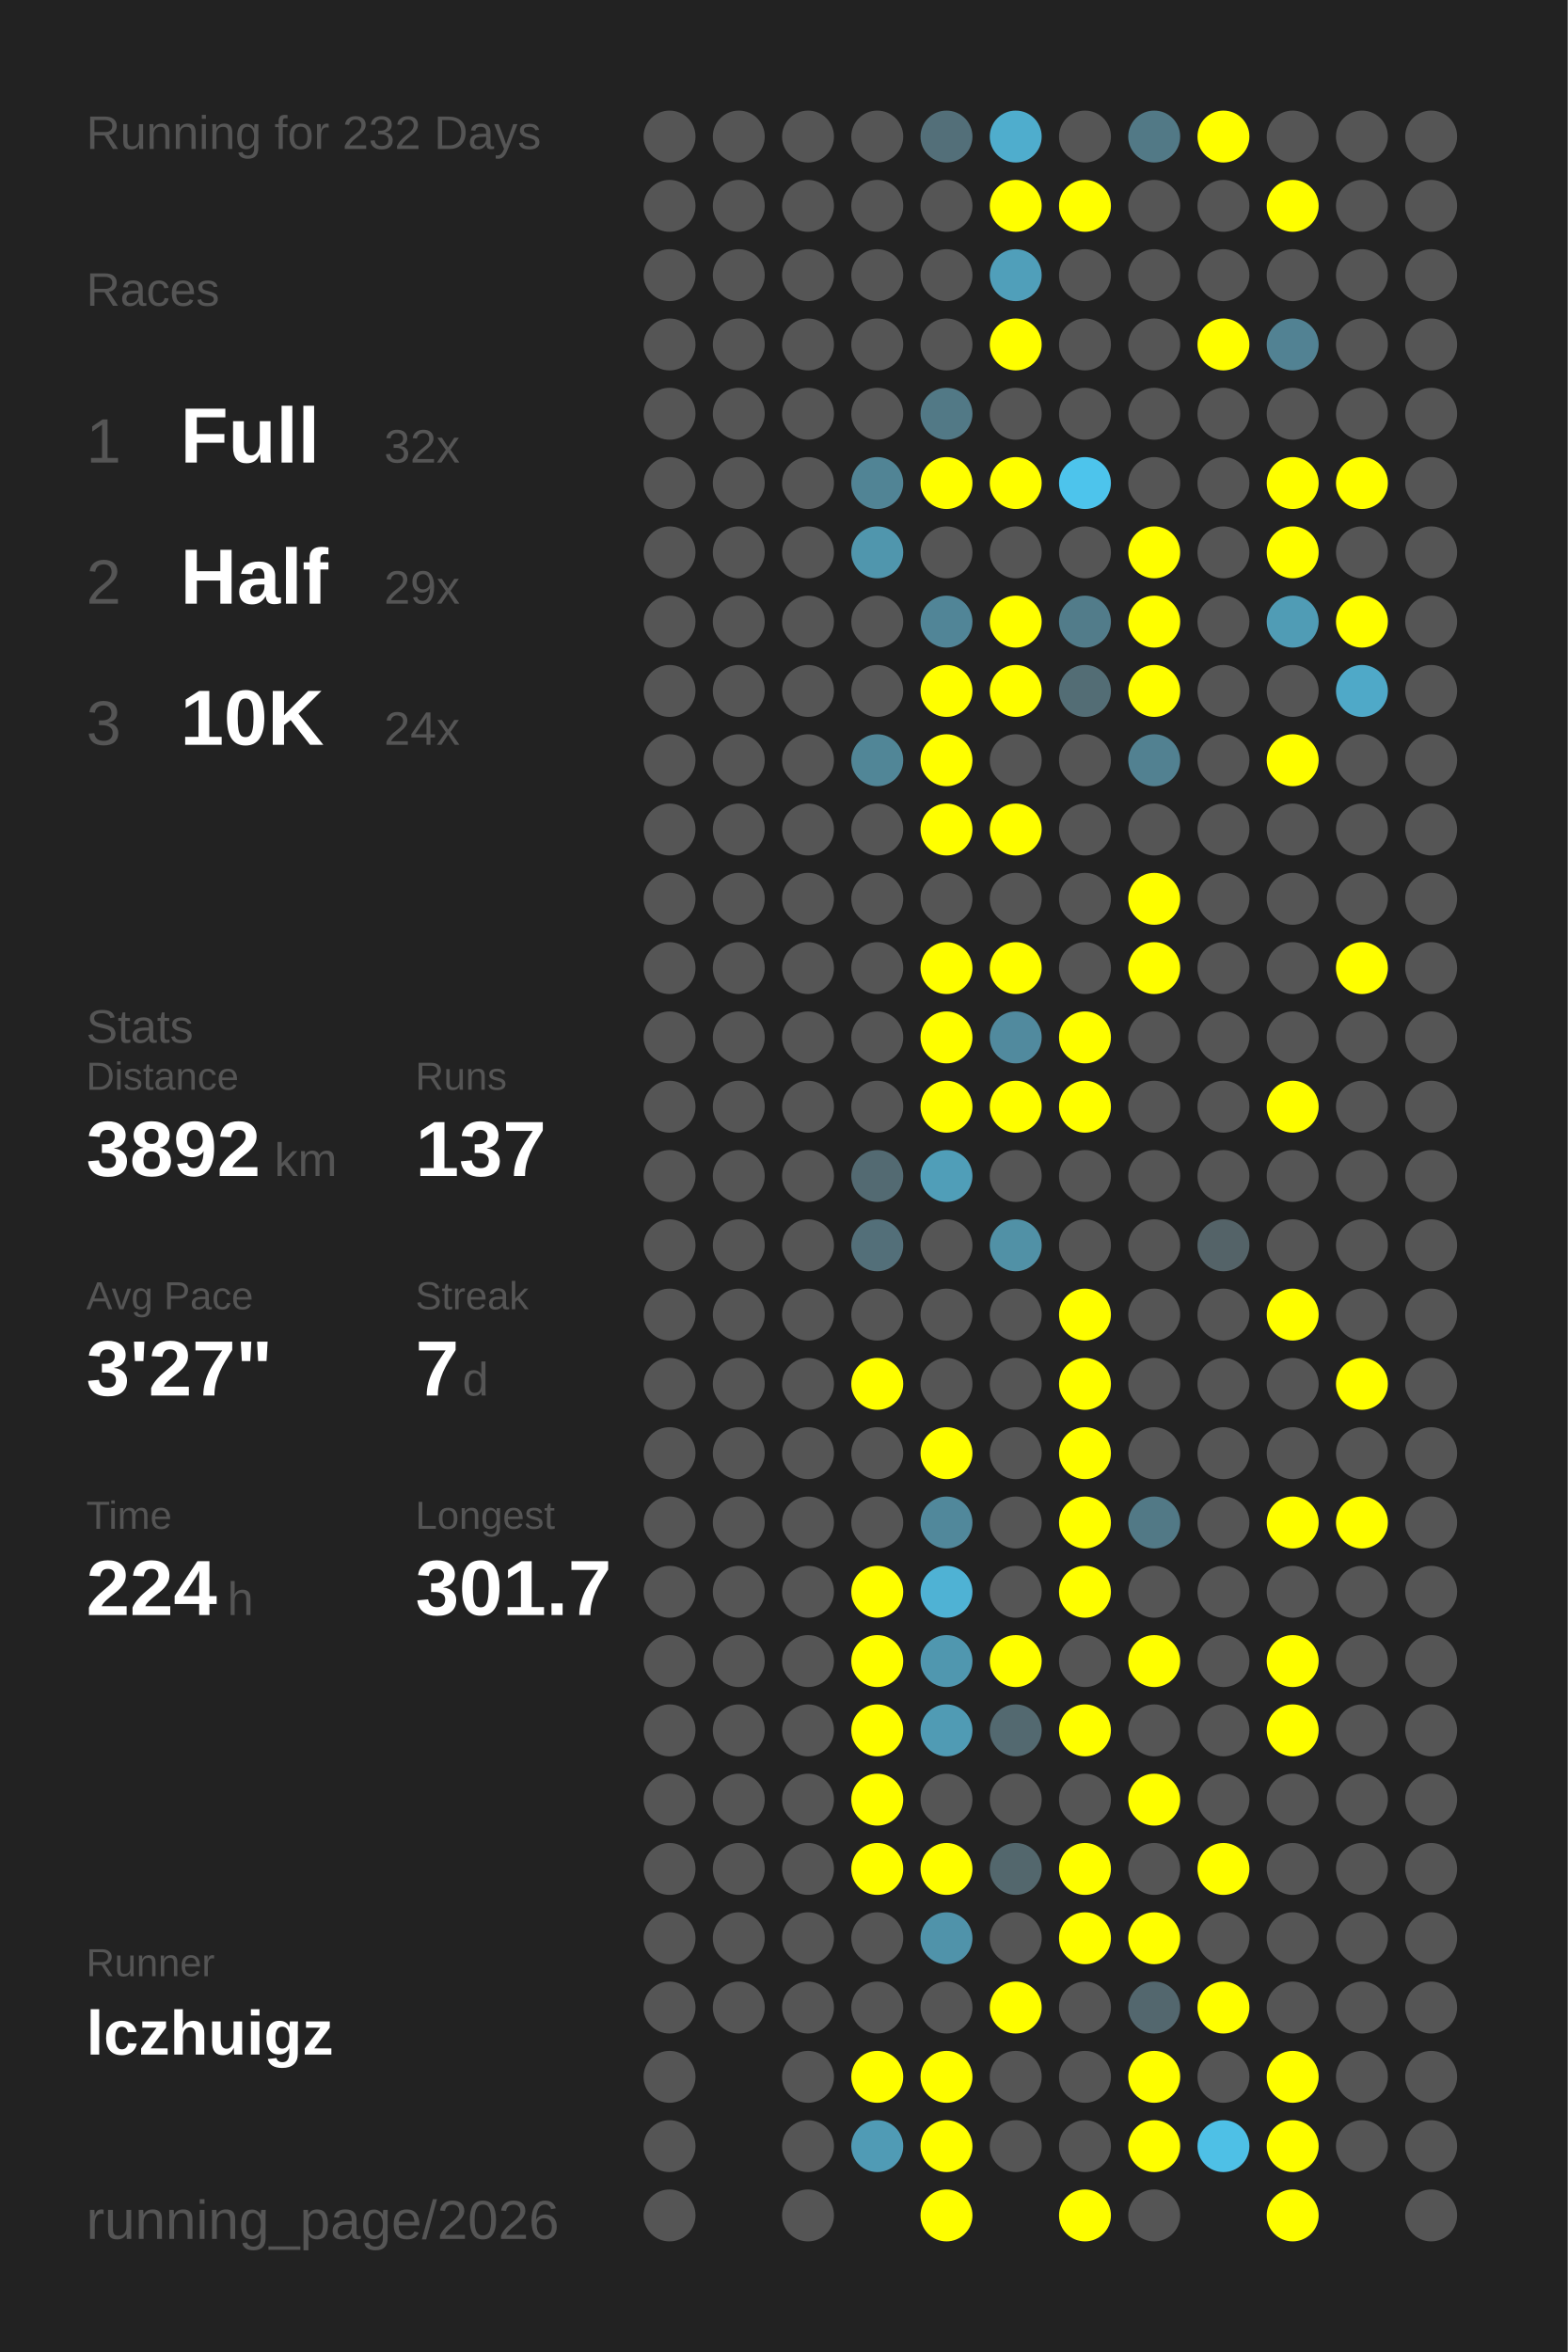
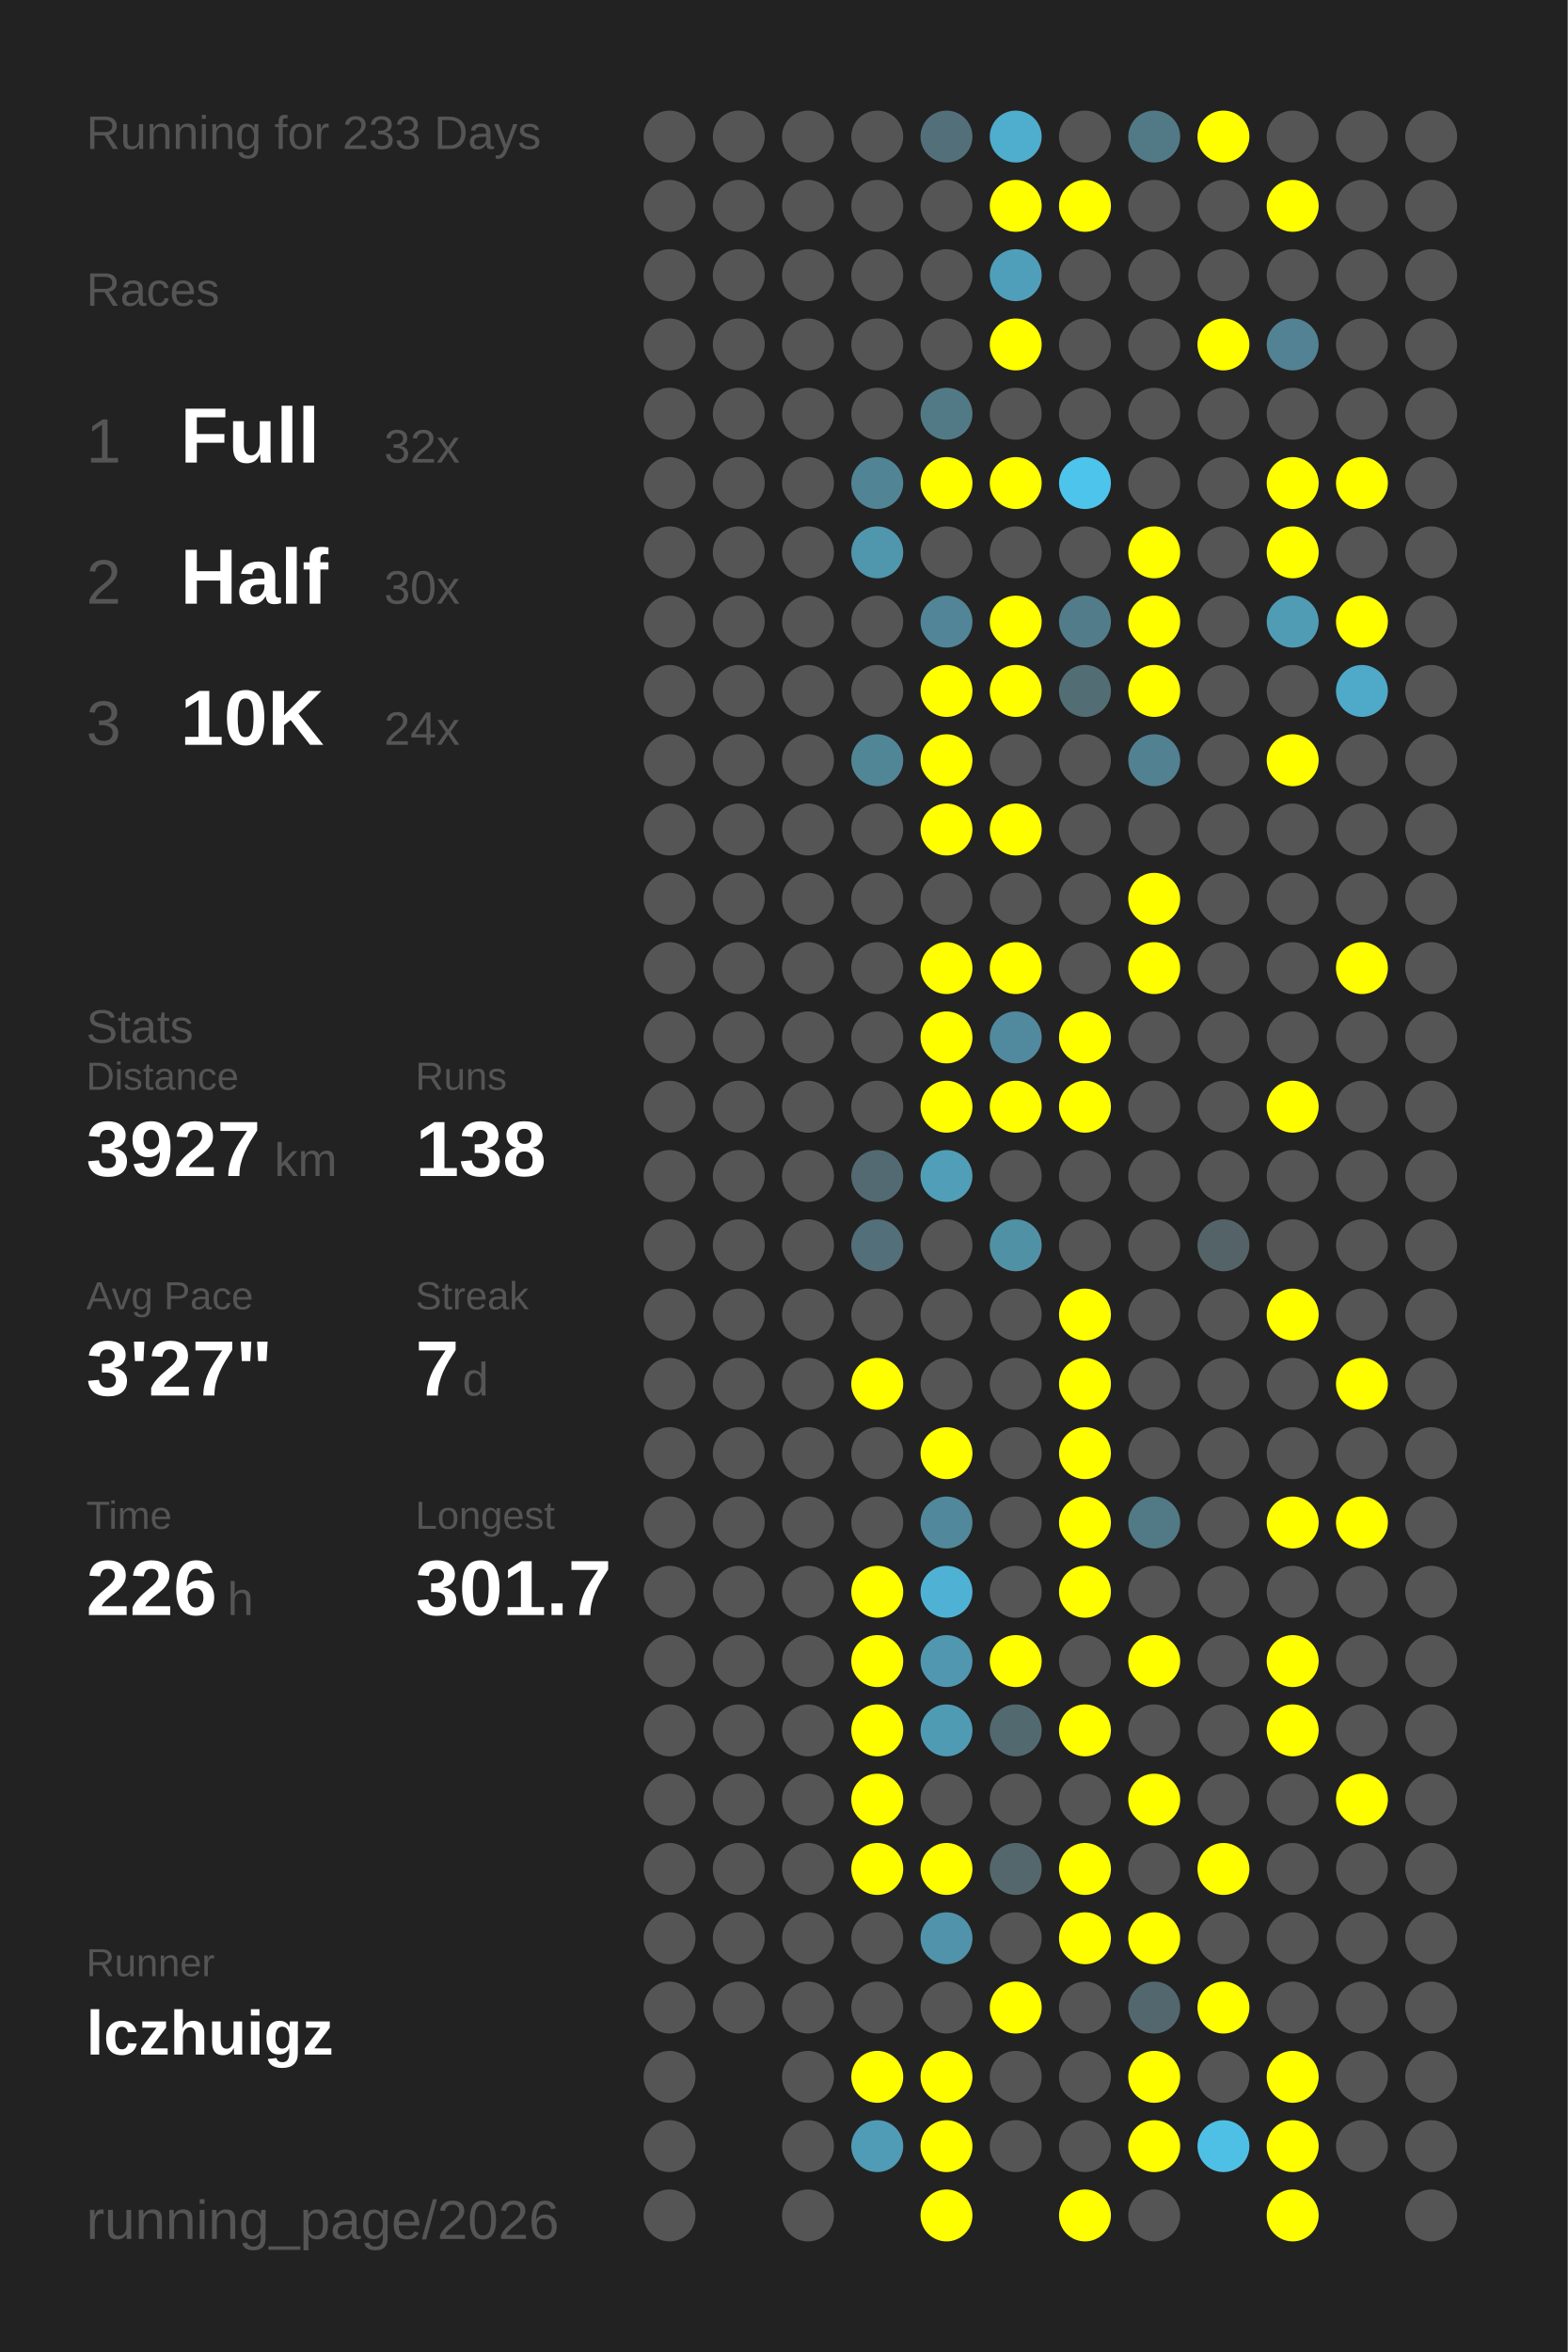
<svg xmlns="http://www.w3.org/2000/svg" baseProfile="full" height="300mm" version="1.1" viewBox="0,0,200,300" width="200mm">
  <defs />
  <rect fill="#222222" height="300" width="200" x="0" y="0" />
-   <text fill="#555555" style="font-size:6px; font-family:Arial;" x="11" y="19">Running for 232 Days</text>
+   <text fill="#555555" style="font-size:6px; font-family:Arial;" x="11" y="19">Running for 233 Days</text>
  <text fill="#555555" style="font-size:6px; font-family:Arial;" x="11" y="39">Races</text>
  <text fill="#555555" style="font-size:8px; font-family:Arial;" x="11" y="59">1</text>
  <text fill="#FFFFFF" style="font-size:10px; font-family:Arial; font-weight:bold;" x="23" y="59">Full</text>
  <text fill="#555555" style="font-size:6px; font-family:Arial;" x="49" y="59">32x</text>
  <text fill="#555555" style="font-size:8px; font-family:Arial;" x="11" y="77">2</text>
  <text fill="#FFFFFF" style="font-size:10px; font-family:Arial; font-weight:bold;" x="23" y="77">Half</text>
-   <text fill="#555555" style="font-size:6px; font-family:Arial;" x="49" y="77">29x</text>
+   <text fill="#555555" style="font-size:6px; font-family:Arial;" x="49" y="77">30x</text>
  <text fill="#555555" style="font-size:8px; font-family:Arial;" x="11" y="95">3</text>
  <text fill="#FFFFFF" style="font-size:10px; font-family:Arial; font-weight:bold;" x="23" y="95">10K</text>
  <text fill="#555555" style="font-size:6px; font-family:Arial;" x="49" y="95">24x</text>
  <text fill="#555555" style="font-size:6px; font-family:Arial;" x="11" y="133">Stats</text>
  <text fill="#555555" style="font-size:5px; font-family:Arial;" x="11" y="139">Distance</text>
-   <text fill="#FFFFFF" style="font-size:10px; font-family:Arial; font-weight:bold;" x="11" y="150">3892</text>
+   <text fill="#FFFFFF" style="font-size:10px; font-family:Arial; font-weight:bold;" x="11" y="150">3927</text>
  <text fill="#555555" style="font-size:6px; font-family:Arial;" x="35" y="150">km</text>
  <text fill="#555555" style="font-size:5px; font-family:Arial;" x="53" y="139">Runs</text>
-   <text fill="#FFFFFF" style="font-size:10px; font-family:Arial; font-weight:bold;" x="53" y="150">137</text>
+   <text fill="#FFFFFF" style="font-size:10px; font-family:Arial; font-weight:bold;" x="53" y="150">138</text>
  <text fill="#555555" style="font-size:5px; font-family:Arial;" x="11" y="167">Avg Pace</text>
  <text fill="#FFFFFF" style="font-size:10px; font-family:Arial; font-weight:bold;" x="11" y="178">3'27"</text>
  <text fill="#555555" style="font-size:5px; font-family:Arial;" x="53" y="167">Streak</text>
  <text fill="#FFFFFF" style="font-size:10px; font-family:Arial; font-weight:bold;" x="53" y="178">7</text>
  <text fill="#555555" style="font-size:6px; font-family:Arial;" x="59" y="178">d</text>
  <text fill="#555555" style="font-size:5px; font-family:Arial;" x="11" y="195">Time</text>
-   <text fill="#FFFFFF" style="font-size:10px; font-family:Arial; font-weight:bold;" x="11" y="206">224</text>
+   <text fill="#FFFFFF" style="font-size:10px; font-family:Arial; font-weight:bold;" x="11" y="206">226</text>
  <text fill="#555555" style="font-size:6px; font-family:Arial;" x="29" y="206">h</text>
  <text fill="#555555" style="font-size:5px; font-family:Arial;" x="53" y="195">Longest</text>
  <text fill="#FFFFFF" style="font-size:10px; font-family:Arial; font-weight:bold;" x="53" y="206">301.7</text>
  <text fill="#555555" style="font-size:5px; font-family:Arial;" x="11" y="252.065">Runner</text>
  <text fill="#FFFFFF" style="font-size:8px; font-family:Arial; font-weight:bold;" x="11" y="262.065">lczhuigz</text>
  <text fill="#555555" style="font-size:7px; font-family:Arial;" x="11" y="285.581">running_page/2026</text>
  <circle cx="85.417" cy="17.419" fill="#555555" r="3.312" />
  <circle cx="85.417" cy="26.258" fill="#555555" r="3.312" />
  <circle cx="85.417" cy="35.097" fill="#555555" r="3.312" />
  <circle cx="85.417" cy="43.935" fill="#555555" r="3.312" />
  <circle cx="85.417" cy="52.774" fill="#555555" r="3.312" />
  <circle cx="85.417" cy="61.613" fill="#555555" r="3.312" />
  <circle cx="85.417" cy="70.452" fill="#555555" r="3.312" />
  <circle cx="85.417" cy="79.29" fill="#555555" r="3.312" />
  <circle cx="85.417" cy="88.129" fill="#555555" r="3.312" />
  <circle cx="85.417" cy="96.968" fill="#555555" r="3.312" />
  <circle cx="85.417" cy="105.806" fill="#555555" r="3.312" />
  <circle cx="85.417" cy="114.645" fill="#555555" r="3.312" />
  <circle cx="85.417" cy="123.484" fill="#555555" r="3.312" />
  <circle cx="85.417" cy="132.323" fill="#555555" r="3.312" />
  <circle cx="85.417" cy="141.161" fill="#555555" r="3.312" />
  <circle cx="85.417" cy="150" fill="#555555" r="3.312" />
  <circle cx="85.417" cy="158.839" fill="#555555" r="3.312" />
  <circle cx="85.417" cy="167.677" fill="#555555" r="3.312" />
  <circle cx="85.417" cy="176.516" fill="#555555" r="3.312" />
  <circle cx="85.417" cy="185.355" fill="#555555" r="3.312" />
  <circle cx="85.417" cy="194.194" fill="#555555" r="3.312" />
  <circle cx="85.417" cy="203.032" fill="#555555" r="3.312" />
  <circle cx="85.417" cy="211.871" fill="#555555" r="3.312" />
  <circle cx="85.417" cy="220.71" fill="#555555" r="3.312" />
  <circle cx="85.417" cy="229.548" fill="#555555" r="3.312" />
  <circle cx="85.417" cy="238.387" fill="#555555" r="3.312" />
  <circle cx="85.417" cy="247.226" fill="#555555" r="3.312" />
  <circle cx="85.417" cy="256.065" fill="#555555" r="3.312" />
  <circle cx="85.417" cy="264.903" fill="#555555" r="3.312" />
  <circle cx="85.417" cy="273.742" fill="#555555" r="3.312" />
  <circle cx="85.417" cy="282.581" fill="#555555" r="3.312" />
  <circle cx="94.25" cy="17.419" fill="#555555" r="3.312" />
  <circle cx="94.25" cy="26.258" fill="#555555" r="3.312" />
  <circle cx="94.25" cy="35.097" fill="#555555" r="3.312" />
  <circle cx="94.25" cy="43.935" fill="#555555" r="3.312" />
  <circle cx="94.25" cy="52.774" fill="#555555" r="3.312" />
  <circle cx="94.25" cy="61.613" fill="#555555" r="3.312" />
  <circle cx="94.25" cy="70.452" fill="#555555" r="3.312" />
  <circle cx="94.25" cy="79.29" fill="#555555" r="3.312" />
  <circle cx="94.25" cy="88.129" fill="#555555" r="3.312" />
  <circle cx="94.25" cy="96.968" fill="#555555" r="3.312" />
  <circle cx="94.25" cy="105.806" fill="#555555" r="3.312" />
  <circle cx="94.25" cy="114.645" fill="#555555" r="3.312" />
  <circle cx="94.25" cy="123.484" fill="#555555" r="3.312" />
  <circle cx="94.25" cy="132.323" fill="#555555" r="3.312" />
  <circle cx="94.25" cy="141.161" fill="#555555" r="3.312" />
  <circle cx="94.25" cy="150" fill="#555555" r="3.312" />
  <circle cx="94.25" cy="158.839" fill="#555555" r="3.312" />
  <circle cx="94.25" cy="167.677" fill="#555555" r="3.312" />
  <circle cx="94.25" cy="176.516" fill="#555555" r="3.312" />
  <circle cx="94.25" cy="185.355" fill="#555555" r="3.312" />
  <circle cx="94.25" cy="194.194" fill="#555555" r="3.312" />
  <circle cx="94.25" cy="203.032" fill="#555555" r="3.312" />
  <circle cx="94.25" cy="211.871" fill="#555555" r="3.312" />
  <circle cx="94.25" cy="220.71" fill="#555555" r="3.312" />
  <circle cx="94.25" cy="229.548" fill="#555555" r="3.312" />
  <circle cx="94.25" cy="238.387" fill="#555555" r="3.312" />
  <circle cx="94.25" cy="247.226" fill="#555555" r="3.312" />
  <circle cx="94.25" cy="256.065" fill="#555555" r="3.312" />
  <circle cx="103.083" cy="17.419" fill="#555555" r="3.312" />
  <circle cx="103.083" cy="26.258" fill="#555555" r="3.312" />
  <circle cx="103.083" cy="35.097" fill="#555555" r="3.312" />
  <circle cx="103.083" cy="43.935" fill="#555555" r="3.312" />
  <circle cx="103.083" cy="52.774" fill="#555555" r="3.312" />
  <circle cx="103.083" cy="61.613" fill="#555555" r="3.312" />
  <circle cx="103.083" cy="70.452" fill="#555555" r="3.312" />
  <circle cx="103.083" cy="79.29" fill="#555555" r="3.312" />
  <circle cx="103.083" cy="88.129" fill="#555555" r="3.312" />
  <circle cx="103.083" cy="96.968" fill="#555555" r="3.312" />
  <circle cx="103.083" cy="105.806" fill="#555555" r="3.312" />
  <circle cx="103.083" cy="114.645" fill="#555555" r="3.312" />
  <circle cx="103.083" cy="123.484" fill="#555555" r="3.312" />
  <circle cx="103.083" cy="132.323" fill="#555555" r="3.312" />
  <circle cx="103.083" cy="141.161" fill="#555555" r="3.312" />
  <circle cx="103.083" cy="150" fill="#555555" r="3.312" />
  <circle cx="103.083" cy="158.839" fill="#555555" r="3.312" />
  <circle cx="103.083" cy="167.677" fill="#555555" r="3.312" />
  <circle cx="103.083" cy="176.516" fill="#555555" r="3.312" />
  <circle cx="103.083" cy="185.355" fill="#555555" r="3.312" />
  <circle cx="103.083" cy="194.194" fill="#555555" r="3.312" />
  <circle cx="103.083" cy="203.032" fill="#555555" r="3.312" />
  <circle cx="103.083" cy="211.871" fill="#555555" r="3.312" />
  <circle cx="103.083" cy="220.71" fill="#555555" r="3.312" />
  <circle cx="103.083" cy="229.548" fill="#555555" r="3.312" />
  <circle cx="103.083" cy="238.387" fill="#555555" r="3.312" />
  <circle cx="103.083" cy="247.226" fill="#555555" r="3.312" />
  <circle cx="103.083" cy="256.065" fill="#555555" r="3.312" />
  <circle cx="103.083" cy="264.903" fill="#555555" r="3.312" />
  <circle cx="103.083" cy="273.742" fill="#555555" r="3.312" />
  <circle cx="103.083" cy="282.581" fill="#555555" r="3.312" />
  <circle cx="111.917" cy="17.419" fill="#555555" r="3.312" />
  <circle cx="111.917" cy="26.258" fill="#555555" r="3.312" />
  <circle cx="111.917" cy="35.097" fill="#555555" r="3.312" />
  <circle cx="111.917" cy="43.935" fill="#555555" r="3.312" />
  <circle cx="111.917" cy="52.774" fill="#555555" r="3.312" />
  <circle cx="111.917" cy="61.613" fill="#518495" r="3.312" />
  <circle cx="111.917" cy="70.452" fill="#5096ad" r="3.312" />
  <circle cx="111.917" cy="79.29" fill="#555555" r="3.312" />
  <circle cx="111.917" cy="88.129" fill="#555555" r="3.312" />
  <circle cx="111.917" cy="96.968" fill="#518697" r="3.312" />
  <circle cx="111.917" cy="105.806" fill="#555555" r="3.312" />
  <circle cx="111.917" cy="114.645" fill="#555555" r="3.312" />
  <circle cx="111.917" cy="123.484" fill="#555555" r="3.312" />
  <circle cx="111.917" cy="132.323" fill="#555555" r="3.312" />
  <circle cx="111.917" cy="141.161" fill="#555555" r="3.312" />
  <circle cx="111.917" cy="150" fill="#536a72" r="3.312" />
  <circle cx="111.917" cy="158.839" fill="#536f79" r="3.312" />
  <circle cx="111.917" cy="167.677" fill="#555555" r="3.312" />
  <circle cx="111.917" cy="176.516" fill="#FFFF00" r="3.312" />
  <circle cx="111.917" cy="185.355" fill="#555555" r="3.312" />
  <circle cx="111.917" cy="194.194" fill="#555555" r="3.312" />
  <circle cx="111.917" cy="203.032" fill="#FFFF00" r="3.312" />
  <circle cx="111.917" cy="211.871" fill="#FFFF00" r="3.312" />
  <circle cx="111.917" cy="220.71" fill="#FFFF00" r="3.312" />
  <circle cx="111.917" cy="229.548" fill="#FFFF00" r="3.312" />
  <circle cx="111.917" cy="238.387" fill="#FFFF00" r="3.312" />
  <circle cx="111.917" cy="247.226" fill="#555555" r="3.312" />
  <circle cx="111.917" cy="256.065" fill="#555555" r="3.312" />
  <circle cx="111.917" cy="264.903" fill="#FFFF00" r="3.312" />
  <circle cx="111.917" cy="273.742" fill="#509bb5" r="3.312" />
  <circle cx="120.75" cy="17.419" fill="#536f79" r="3.312" />
  <circle cx="120.75" cy="26.258" fill="#555555" r="3.312" />
  <circle cx="120.75" cy="35.097" fill="#555555" r="3.312" />
  <circle cx="120.75" cy="43.935" fill="#555555" r="3.312" />
  <circle cx="120.75" cy="52.774" fill="#527986" r="3.312" />
  <circle cx="120.75" cy="61.613" fill="#FFFF00" r="3.312" />
  <circle cx="120.75" cy="70.452" fill="#555555" r="3.312" />
  <circle cx="120.75" cy="79.29" fill="#518597" r="3.312" />
  <circle cx="120.75" cy="88.129" fill="#FFFF00" r="3.312" />
  <circle cx="120.75" cy="96.968" fill="#FFFF00" r="3.312" />
  <circle cx="120.75" cy="105.806" fill="#FFFF00" r="3.312" />
  <circle cx="120.75" cy="114.645" fill="#555555" r="3.312" />
  <circle cx="120.75" cy="123.484" fill="#FFFF00" r="3.312" />
  <circle cx="120.75" cy="132.323" fill="#FFFF00" r="3.312" />
  <circle cx="120.75" cy="141.161" fill="#FFFF00" r="3.312" />
  <circle cx="120.75" cy="150" fill="#509eb8" r="3.312" />
  <circle cx="120.75" cy="158.839" fill="#555555" r="3.312" />
  <circle cx="120.75" cy="167.677" fill="#555555" r="3.312" />
  <circle cx="120.75" cy="176.516" fill="#555555" r="3.312" />
  <circle cx="120.75" cy="185.355" fill="#FFFF00" r="3.312" />
  <circle cx="120.75" cy="194.194" fill="#51889b" r="3.312" />
  <circle cx="120.75" cy="203.032" fill="#4fb2d4" r="3.312" />
  <circle cx="120.75" cy="211.871" fill="#5097af" r="3.312" />
  <circle cx="120.75" cy="220.71" fill="#509bb4" r="3.312" />
  <circle cx="120.75" cy="229.548" fill="#555555" r="3.312" />
  <circle cx="120.75" cy="238.387" fill="#FFFF00" r="3.312" />
  <circle cx="120.75" cy="247.226" fill="#5093aa" r="3.312" />
  <circle cx="120.75" cy="256.065" fill="#555555" r="3.312" />
  <circle cx="120.75" cy="264.903" fill="#FFFF00" r="3.312" />
  <circle cx="120.75" cy="273.742" fill="#FFFF00" r="3.312" />
  <circle cx="120.75" cy="282.581" fill="#FFFF00" r="3.312" />
  <circle cx="129.583" cy="17.419" fill="#4fadcd" r="3.312" />
  <circle cx="129.583" cy="26.258" fill="#FFFF00" r="3.312" />
  <circle cx="129.583" cy="35.097" fill="#509fba" r="3.312" />
  <circle cx="129.583" cy="43.935" fill="#FFFF00" r="3.312" />
  <circle cx="129.583" cy="52.774" fill="#555555" r="3.312" />
  <circle cx="129.583" cy="61.613" fill="#FFFF00" r="3.312" />
  <circle cx="129.583" cy="70.452" fill="#555555" r="3.312" />
  <circle cx="129.583" cy="79.29" fill="#FFFF00" r="3.312" />
  <circle cx="129.583" cy="88.129" fill="#FFFF00" r="3.312" />
  <circle cx="129.583" cy="96.968" fill="#555555" r="3.312" />
  <circle cx="129.583" cy="105.806" fill="#FFFF00" r="3.312" />
  <circle cx="129.583" cy="114.645" fill="#555555" r="3.312" />
  <circle cx="129.583" cy="123.484" fill="#FFFF00" r="3.312" />
  <circle cx="129.583" cy="132.323" fill="#518a9e" r="3.312" />
  <circle cx="129.583" cy="141.161" fill="#FFFF00" r="3.312" />
  <circle cx="129.583" cy="150" fill="#555555" r="3.312" />
  <circle cx="129.583" cy="158.839" fill="#5191a6" r="3.312" />
  <circle cx="129.583" cy="167.677" fill="#555555" r="3.312" />
  <circle cx="129.583" cy="176.516" fill="#555555" r="3.312" />
  <circle cx="129.583" cy="185.355" fill="#555555" r="3.312" />
  <circle cx="129.583" cy="194.194" fill="#555555" r="3.312" />
  <circle cx="129.583" cy="203.032" fill="#555555" r="3.312" />
  <circle cx="129.583" cy="211.871" fill="#FFFF00" r="3.312" />
  <circle cx="129.583" cy="220.71" fill="#536970" r="3.312" />
  <circle cx="129.583" cy="229.548" fill="#555555" r="3.312" />
  <circle cx="129.583" cy="238.387" fill="#53676d" r="3.312" />
  <circle cx="129.583" cy="247.226" fill="#555555" r="3.312" />
  <circle cx="129.583" cy="256.065" fill="#FFFF00" r="3.312" />
  <circle cx="129.583" cy="264.903" fill="#555555" r="3.312" />
  <circle cx="129.583" cy="273.742" fill="#555555" r="3.312" />
  <circle cx="138.417" cy="17.419" fill="#555555" r="3.312" />
  <circle cx="138.417" cy="26.258" fill="#FFFF00" r="3.312" />
  <circle cx="138.417" cy="35.097" fill="#555555" r="3.312" />
  <circle cx="138.417" cy="43.935" fill="#555555" r="3.312" />
  <circle cx="138.417" cy="52.774" fill="#555555" r="3.312" />
  <circle cx="138.417" cy="61.613" fill="#4dc4ec" r="3.312" />
  <circle cx="138.417" cy="70.452" fill="#555555" r="3.312" />
  <circle cx="138.417" cy="79.29" fill="#527c8a" r="3.312" />
  <circle cx="138.417" cy="88.129" fill="#536d75" r="3.312" />
  <circle cx="138.417" cy="96.968" fill="#555555" r="3.312" />
  <circle cx="138.417" cy="105.806" fill="#555555" r="3.312" />
  <circle cx="138.417" cy="114.645" fill="#555555" r="3.312" />
  <circle cx="138.417" cy="123.484" fill="#555555" r="3.312" />
  <circle cx="138.417" cy="132.323" fill="#FFFF00" r="3.312" />
  <circle cx="138.417" cy="141.161" fill="#FFFF00" r="3.312" />
  <circle cx="138.417" cy="150" fill="#555555" r="3.312" />
  <circle cx="138.417" cy="158.839" fill="#555555" r="3.312" />
  <circle cx="138.417" cy="167.677" fill="#FFFF00" r="3.312" />
  <circle cx="138.417" cy="176.516" fill="#FFFF00" r="3.312" />
  <circle cx="138.417" cy="185.355" fill="#FFFF00" r="3.312" />
  <circle cx="138.417" cy="194.194" fill="#FFFF00" r="3.312" />
  <circle cx="138.417" cy="203.032" fill="#FFFF00" r="3.312" />
  <circle cx="138.417" cy="211.871" fill="#555555" r="3.312" />
  <circle cx="138.417" cy="220.71" fill="#FFFF00" r="3.312" />
  <circle cx="138.417" cy="229.548" fill="#555555" r="3.312" />
  <circle cx="138.417" cy="238.387" fill="#FFFF00" r="3.312" />
  <circle cx="138.417" cy="247.226" fill="#FFFF00" r="3.312" />
  <circle cx="138.417" cy="256.065" fill="#555555" r="3.312" />
  <circle cx="138.417" cy="264.903" fill="#555555" r="3.312" />
  <circle cx="138.417" cy="273.742" fill="#555555" r="3.312" />
  <circle cx="138.417" cy="282.581" fill="#FFFF00" r="3.312" />
  <circle cx="147.25" cy="17.419" fill="#527986" r="3.312" />
  <circle cx="147.25" cy="26.258" fill="#555555" r="3.312" />
  <circle cx="147.25" cy="35.097" fill="#555555" r="3.312" />
  <circle cx="147.25" cy="43.935" fill="#555555" r="3.312" />
  <circle cx="147.25" cy="52.774" fill="#555555" r="3.312" />
  <circle cx="147.25" cy="61.613" fill="#555555" r="3.312" />
  <circle cx="147.25" cy="70.452" fill="#FFFF00" r="3.312" />
  <circle cx="147.25" cy="79.29" fill="#FFFF00" r="3.312" />
  <circle cx="147.25" cy="88.129" fill="#FFFF00" r="3.312" />
  <circle cx="147.25" cy="96.968" fill="#528191" r="3.312" />
  <circle cx="147.25" cy="105.806" fill="#555555" r="3.312" />
  <circle cx="147.25" cy="114.645" fill="#FFFF00" r="3.312" />
  <circle cx="147.25" cy="123.484" fill="#FFFF00" r="3.312" />
  <circle cx="147.25" cy="132.323" fill="#555555" r="3.312" />
  <circle cx="147.25" cy="141.161" fill="#555555" r="3.312" />
  <circle cx="147.25" cy="150" fill="#555555" r="3.312" />
  <circle cx="147.25" cy="158.839" fill="#555555" r="3.312" />
  <circle cx="147.25" cy="167.677" fill="#555555" r="3.312" />
  <circle cx="147.25" cy="176.516" fill="#555555" r="3.312" />
  <circle cx="147.25" cy="185.355" fill="#555555" r="3.312" />
  <circle cx="147.25" cy="194.194" fill="#527986" r="3.312" />
  <circle cx="147.25" cy="203.032" fill="#555555" r="3.312" />
  <circle cx="147.25" cy="211.871" fill="#FFFF00" r="3.312" />
  <circle cx="147.25" cy="220.71" fill="#555555" r="3.312" />
  <circle cx="147.25" cy="229.548" fill="#FFFF00" r="3.312" />
  <circle cx="147.25" cy="238.387" fill="#555555" r="3.312" />
  <circle cx="147.25" cy="247.226" fill="#FFFF00" r="3.312" />
  <circle cx="147.25" cy="256.065" fill="#53676e" r="3.312" />
  <circle cx="147.25" cy="264.903" fill="#FFFF00" r="3.312" />
  <circle cx="147.25" cy="273.742" fill="#FFFF00" r="3.312" />
  <circle cx="147.25" cy="282.581" fill="#555555" r="3.312" />
  <circle cx="156.083" cy="17.419" fill="#FFFF00" r="3.312" />
  <circle cx="156.083" cy="26.258" fill="#555555" r="3.312" />
  <circle cx="156.083" cy="35.097" fill="#555555" r="3.312" />
  <circle cx="156.083" cy="43.935" fill="#FFFF00" r="3.312" />
  <circle cx="156.083" cy="52.774" fill="#555555" r="3.312" />
  <circle cx="156.083" cy="61.613" fill="#555555" r="3.312" />
  <circle cx="156.083" cy="70.452" fill="#555555" r="3.312" />
  <circle cx="156.083" cy="79.29" fill="#555555" r="3.312" />
  <circle cx="156.083" cy="88.129" fill="#555555" r="3.312" />
  <circle cx="156.083" cy="96.968" fill="#555555" r="3.312" />
  <circle cx="156.083" cy="105.806" fill="#555555" r="3.312" />
  <circle cx="156.083" cy="114.645" fill="#555555" r="3.312" />
  <circle cx="156.083" cy="123.484" fill="#555555" r="3.312" />
  <circle cx="156.083" cy="132.323" fill="#555555" r="3.312" />
  <circle cx="156.083" cy="141.161" fill="#555555" r="3.312" />
  <circle cx="156.083" cy="150" fill="#555555" r="3.312" />
  <circle cx="156.083" cy="158.839" fill="#546368" r="3.312" />
  <circle cx="156.083" cy="167.677" fill="#555555" r="3.312" />
  <circle cx="156.083" cy="176.516" fill="#555555" r="3.312" />
  <circle cx="156.083" cy="185.355" fill="#555555" r="3.312" />
  <circle cx="156.083" cy="194.194" fill="#555555" r="3.312" />
  <circle cx="156.083" cy="203.032" fill="#555555" r="3.312" />
  <circle cx="156.083" cy="211.871" fill="#555555" r="3.312" />
  <circle cx="156.083" cy="220.71" fill="#555555" r="3.312" />
  <circle cx="156.083" cy="229.548" fill="#555555" r="3.312" />
  <circle cx="156.083" cy="238.387" fill="#FFFF00" r="3.312" />
  <circle cx="156.083" cy="247.226" fill="#555555" r="3.312" />
  <circle cx="156.083" cy="256.065" fill="#FFFF00" r="3.312" />
  <circle cx="156.083" cy="264.903" fill="#555555" r="3.312" />
  <circle cx="156.083" cy="273.742" fill="#4ec0e6" r="3.312" />
  <circle cx="164.917" cy="17.419" fill="#555555" r="3.312" />
  <circle cx="164.917" cy="26.258" fill="#FFFF00" r="3.312" />
  <circle cx="164.917" cy="35.097" fill="#555555" r="3.312" />
  <circle cx="164.917" cy="43.935" fill="#528293" r="3.312" />
  <circle cx="164.917" cy="52.774" fill="#555555" r="3.312" />
  <circle cx="164.917" cy="61.613" fill="#FFFF00" r="3.312" />
  <circle cx="164.917" cy="70.452" fill="#FFFF00" r="3.312" />
  <circle cx="164.917" cy="79.29" fill="#509cb5" r="3.312" />
  <circle cx="164.917" cy="88.129" fill="#555555" r="3.312" />
  <circle cx="164.917" cy="96.968" fill="#FFFF00" r="3.312" />
  <circle cx="164.917" cy="105.806" fill="#555555" r="3.312" />
  <circle cx="164.917" cy="114.645" fill="#555555" r="3.312" />
  <circle cx="164.917" cy="123.484" fill="#555555" r="3.312" />
  <circle cx="164.917" cy="132.323" fill="#555555" r="3.312" />
  <circle cx="164.917" cy="141.161" fill="#FFFF00" r="3.312" />
  <circle cx="164.917" cy="150" fill="#555555" r="3.312" />
  <circle cx="164.917" cy="158.839" fill="#555555" r="3.312" />
  <circle cx="164.917" cy="167.677" fill="#FFFF00" r="3.312" />
  <circle cx="164.917" cy="176.516" fill="#555555" r="3.312" />
  <circle cx="164.917" cy="185.355" fill="#555555" r="3.312" />
  <circle cx="164.917" cy="194.194" fill="#FFFF00" r="3.312" />
  <circle cx="164.917" cy="203.032" fill="#555555" r="3.312" />
  <circle cx="164.917" cy="211.871" fill="#FFFF00" r="3.312" />
  <circle cx="164.917" cy="220.71" fill="#FFFF00" r="3.312" />
  <circle cx="164.917" cy="229.548" fill="#555555" r="3.312" />
  <circle cx="164.917" cy="238.387" fill="#555555" r="3.312" />
  <circle cx="164.917" cy="247.226" fill="#555555" r="3.312" />
  <circle cx="164.917" cy="256.065" fill="#555555" r="3.312" />
  <circle cx="164.917" cy="264.903" fill="#FFFF00" r="3.312" />
  <circle cx="164.917" cy="273.742" fill="#FFFF00" r="3.312" />
  <circle cx="164.917" cy="282.581" fill="#FFFF00" r="3.312" />
  <circle cx="173.75" cy="17.419" fill="#555555" r="3.312" />
  <circle cx="173.75" cy="26.258" fill="#555555" r="3.312" />
  <circle cx="173.75" cy="35.097" fill="#555555" r="3.312" />
  <circle cx="173.75" cy="43.935" fill="#555555" r="3.312" />
  <circle cx="173.75" cy="52.774" fill="#555555" r="3.312" />
  <circle cx="173.75" cy="61.613" fill="#FFFF00" r="3.312" />
  <circle cx="173.75" cy="70.452" fill="#555555" r="3.312" />
  <circle cx="173.75" cy="79.29" fill="#FFFF00" r="3.312" />
  <circle cx="173.75" cy="88.129" fill="#4fa9c8" r="3.312" />
  <circle cx="173.75" cy="96.968" fill="#555555" r="3.312" />
  <circle cx="173.75" cy="105.806" fill="#555555" r="3.312" />
  <circle cx="173.75" cy="114.645" fill="#555555" r="3.312" />
  <circle cx="173.75" cy="123.484" fill="#FFFF00" r="3.312" />
  <circle cx="173.75" cy="132.323" fill="#555555" r="3.312" />
  <circle cx="173.75" cy="141.161" fill="#555555" r="3.312" />
  <circle cx="173.75" cy="150" fill="#555555" r="3.312" />
  <circle cx="173.75" cy="158.839" fill="#555555" r="3.312" />
  <circle cx="173.75" cy="167.677" fill="#555555" r="3.312" />
  <circle cx="173.75" cy="176.516" fill="#FFFF00" r="3.312" />
  <circle cx="173.75" cy="185.355" fill="#555555" r="3.312" />
  <circle cx="173.75" cy="194.194" fill="#FFFF00" r="3.312" />
  <circle cx="173.75" cy="203.032" fill="#555555" r="3.312" />
  <circle cx="173.75" cy="211.871" fill="#555555" r="3.312" />
  <circle cx="173.75" cy="220.71" fill="#555555" r="3.312" />
-   <circle cx="173.75" cy="229.548" fill="#555555" r="3.312" />
+   <circle cx="173.75" cy="229.548" fill="#FFFF00" r="3.312" />
  <circle cx="173.75" cy="238.387" fill="#555555" r="3.312" />
  <circle cx="173.75" cy="247.226" fill="#555555" r="3.312" />
  <circle cx="173.75" cy="256.065" fill="#555555" r="3.312" />
  <circle cx="173.75" cy="264.903" fill="#555555" r="3.312" />
  <circle cx="173.75" cy="273.742" fill="#555555" r="3.312" />
  <circle cx="182.583" cy="17.419" fill="#555555" r="3.312" />
  <circle cx="182.583" cy="26.258" fill="#555555" r="3.312" />
  <circle cx="182.583" cy="35.097" fill="#555555" r="3.312" />
  <circle cx="182.583" cy="43.935" fill="#555555" r="3.312" />
  <circle cx="182.583" cy="52.774" fill="#555555" r="3.312" />
  <circle cx="182.583" cy="61.613" fill="#555555" r="3.312" />
  <circle cx="182.583" cy="70.452" fill="#555555" r="3.312" />
  <circle cx="182.583" cy="79.29" fill="#555555" r="3.312" />
  <circle cx="182.583" cy="88.129" fill="#555555" r="3.312" />
  <circle cx="182.583" cy="96.968" fill="#555555" r="3.312" />
  <circle cx="182.583" cy="105.806" fill="#555555" r="3.312" />
  <circle cx="182.583" cy="114.645" fill="#555555" r="3.312" />
  <circle cx="182.583" cy="123.484" fill="#555555" r="3.312" />
  <circle cx="182.583" cy="132.323" fill="#555555" r="3.312" />
  <circle cx="182.583" cy="141.161" fill="#555555" r="3.312" />
  <circle cx="182.583" cy="150" fill="#555555" r="3.312" />
  <circle cx="182.583" cy="158.839" fill="#555555" r="3.312" />
  <circle cx="182.583" cy="167.677" fill="#555555" r="3.312" />
  <circle cx="182.583" cy="176.516" fill="#555555" r="3.312" />
  <circle cx="182.583" cy="185.355" fill="#555555" r="3.312" />
  <circle cx="182.583" cy="194.194" fill="#555555" r="3.312" />
  <circle cx="182.583" cy="203.032" fill="#555555" r="3.312" />
  <circle cx="182.583" cy="211.871" fill="#555555" r="3.312" />
  <circle cx="182.583" cy="220.71" fill="#555555" r="3.312" />
  <circle cx="182.583" cy="229.548" fill="#555555" r="3.312" />
  <circle cx="182.583" cy="238.387" fill="#555555" r="3.312" />
  <circle cx="182.583" cy="247.226" fill="#555555" r="3.312" />
  <circle cx="182.583" cy="256.065" fill="#555555" r="3.312" />
  <circle cx="182.583" cy="264.903" fill="#555555" r="3.312" />
  <circle cx="182.583" cy="273.742" fill="#555555" r="3.312" />
  <circle cx="182.583" cy="282.581" fill="#555555" r="3.312" />
</svg>
